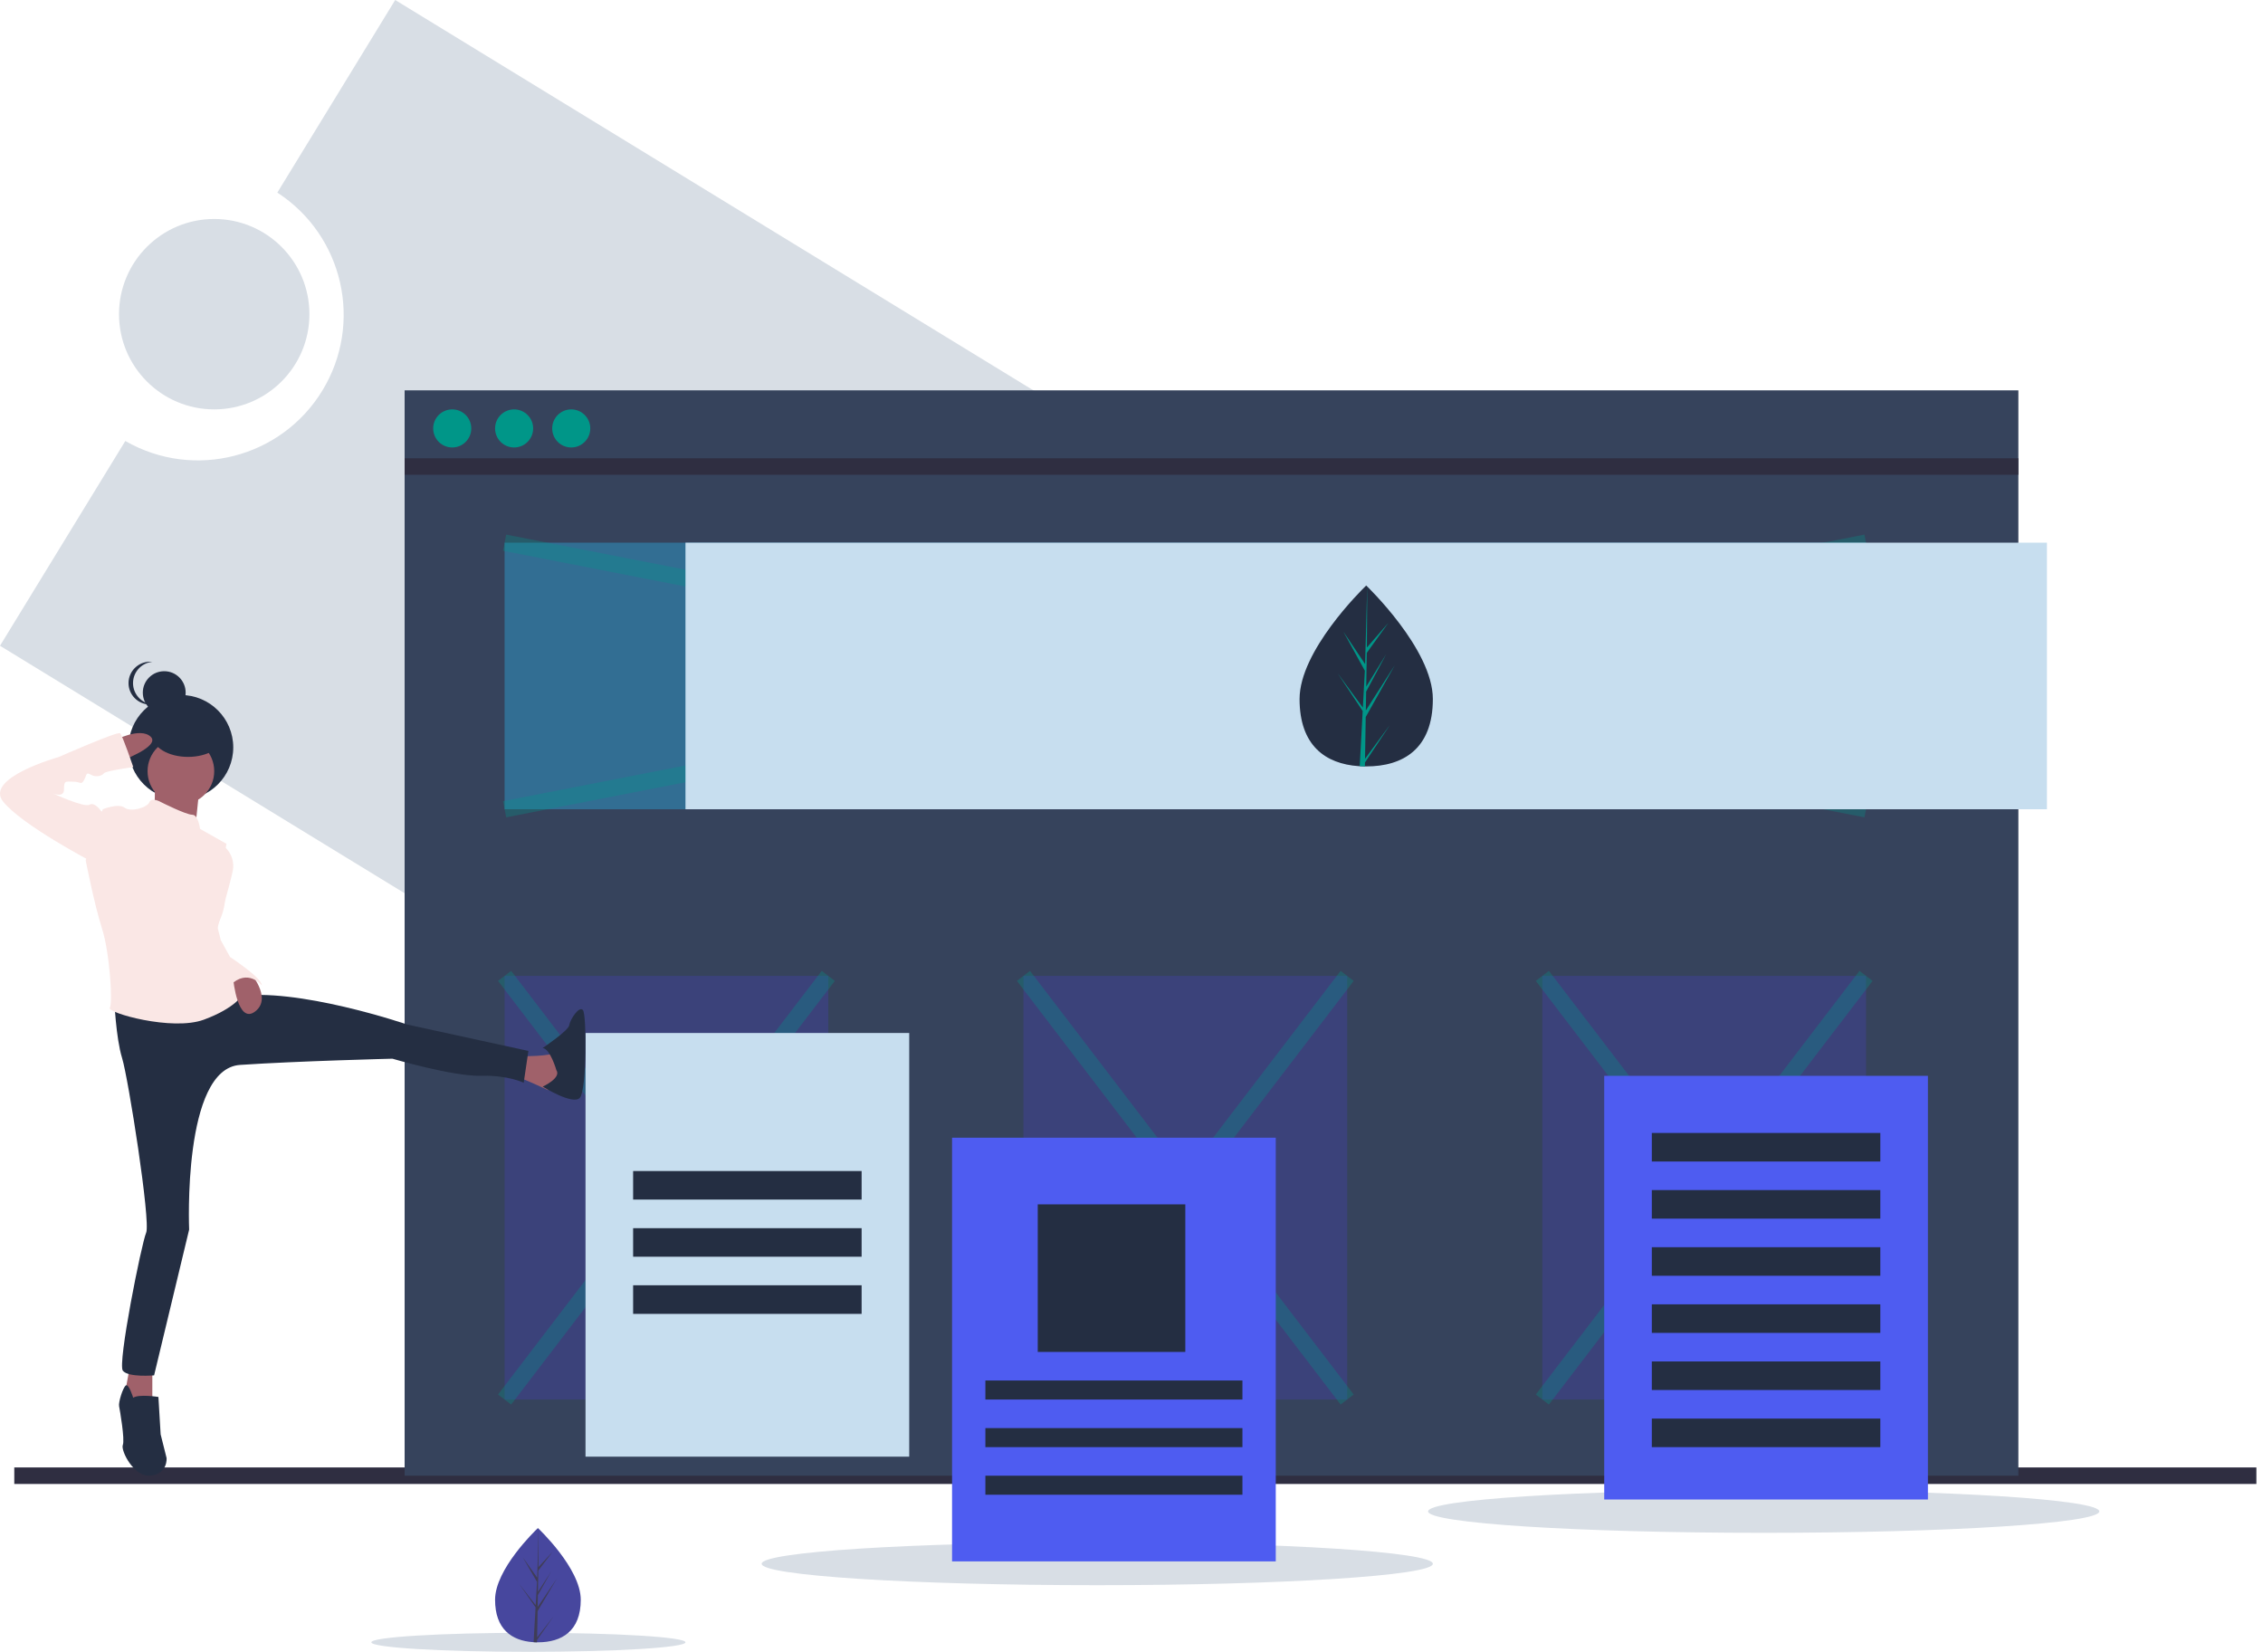
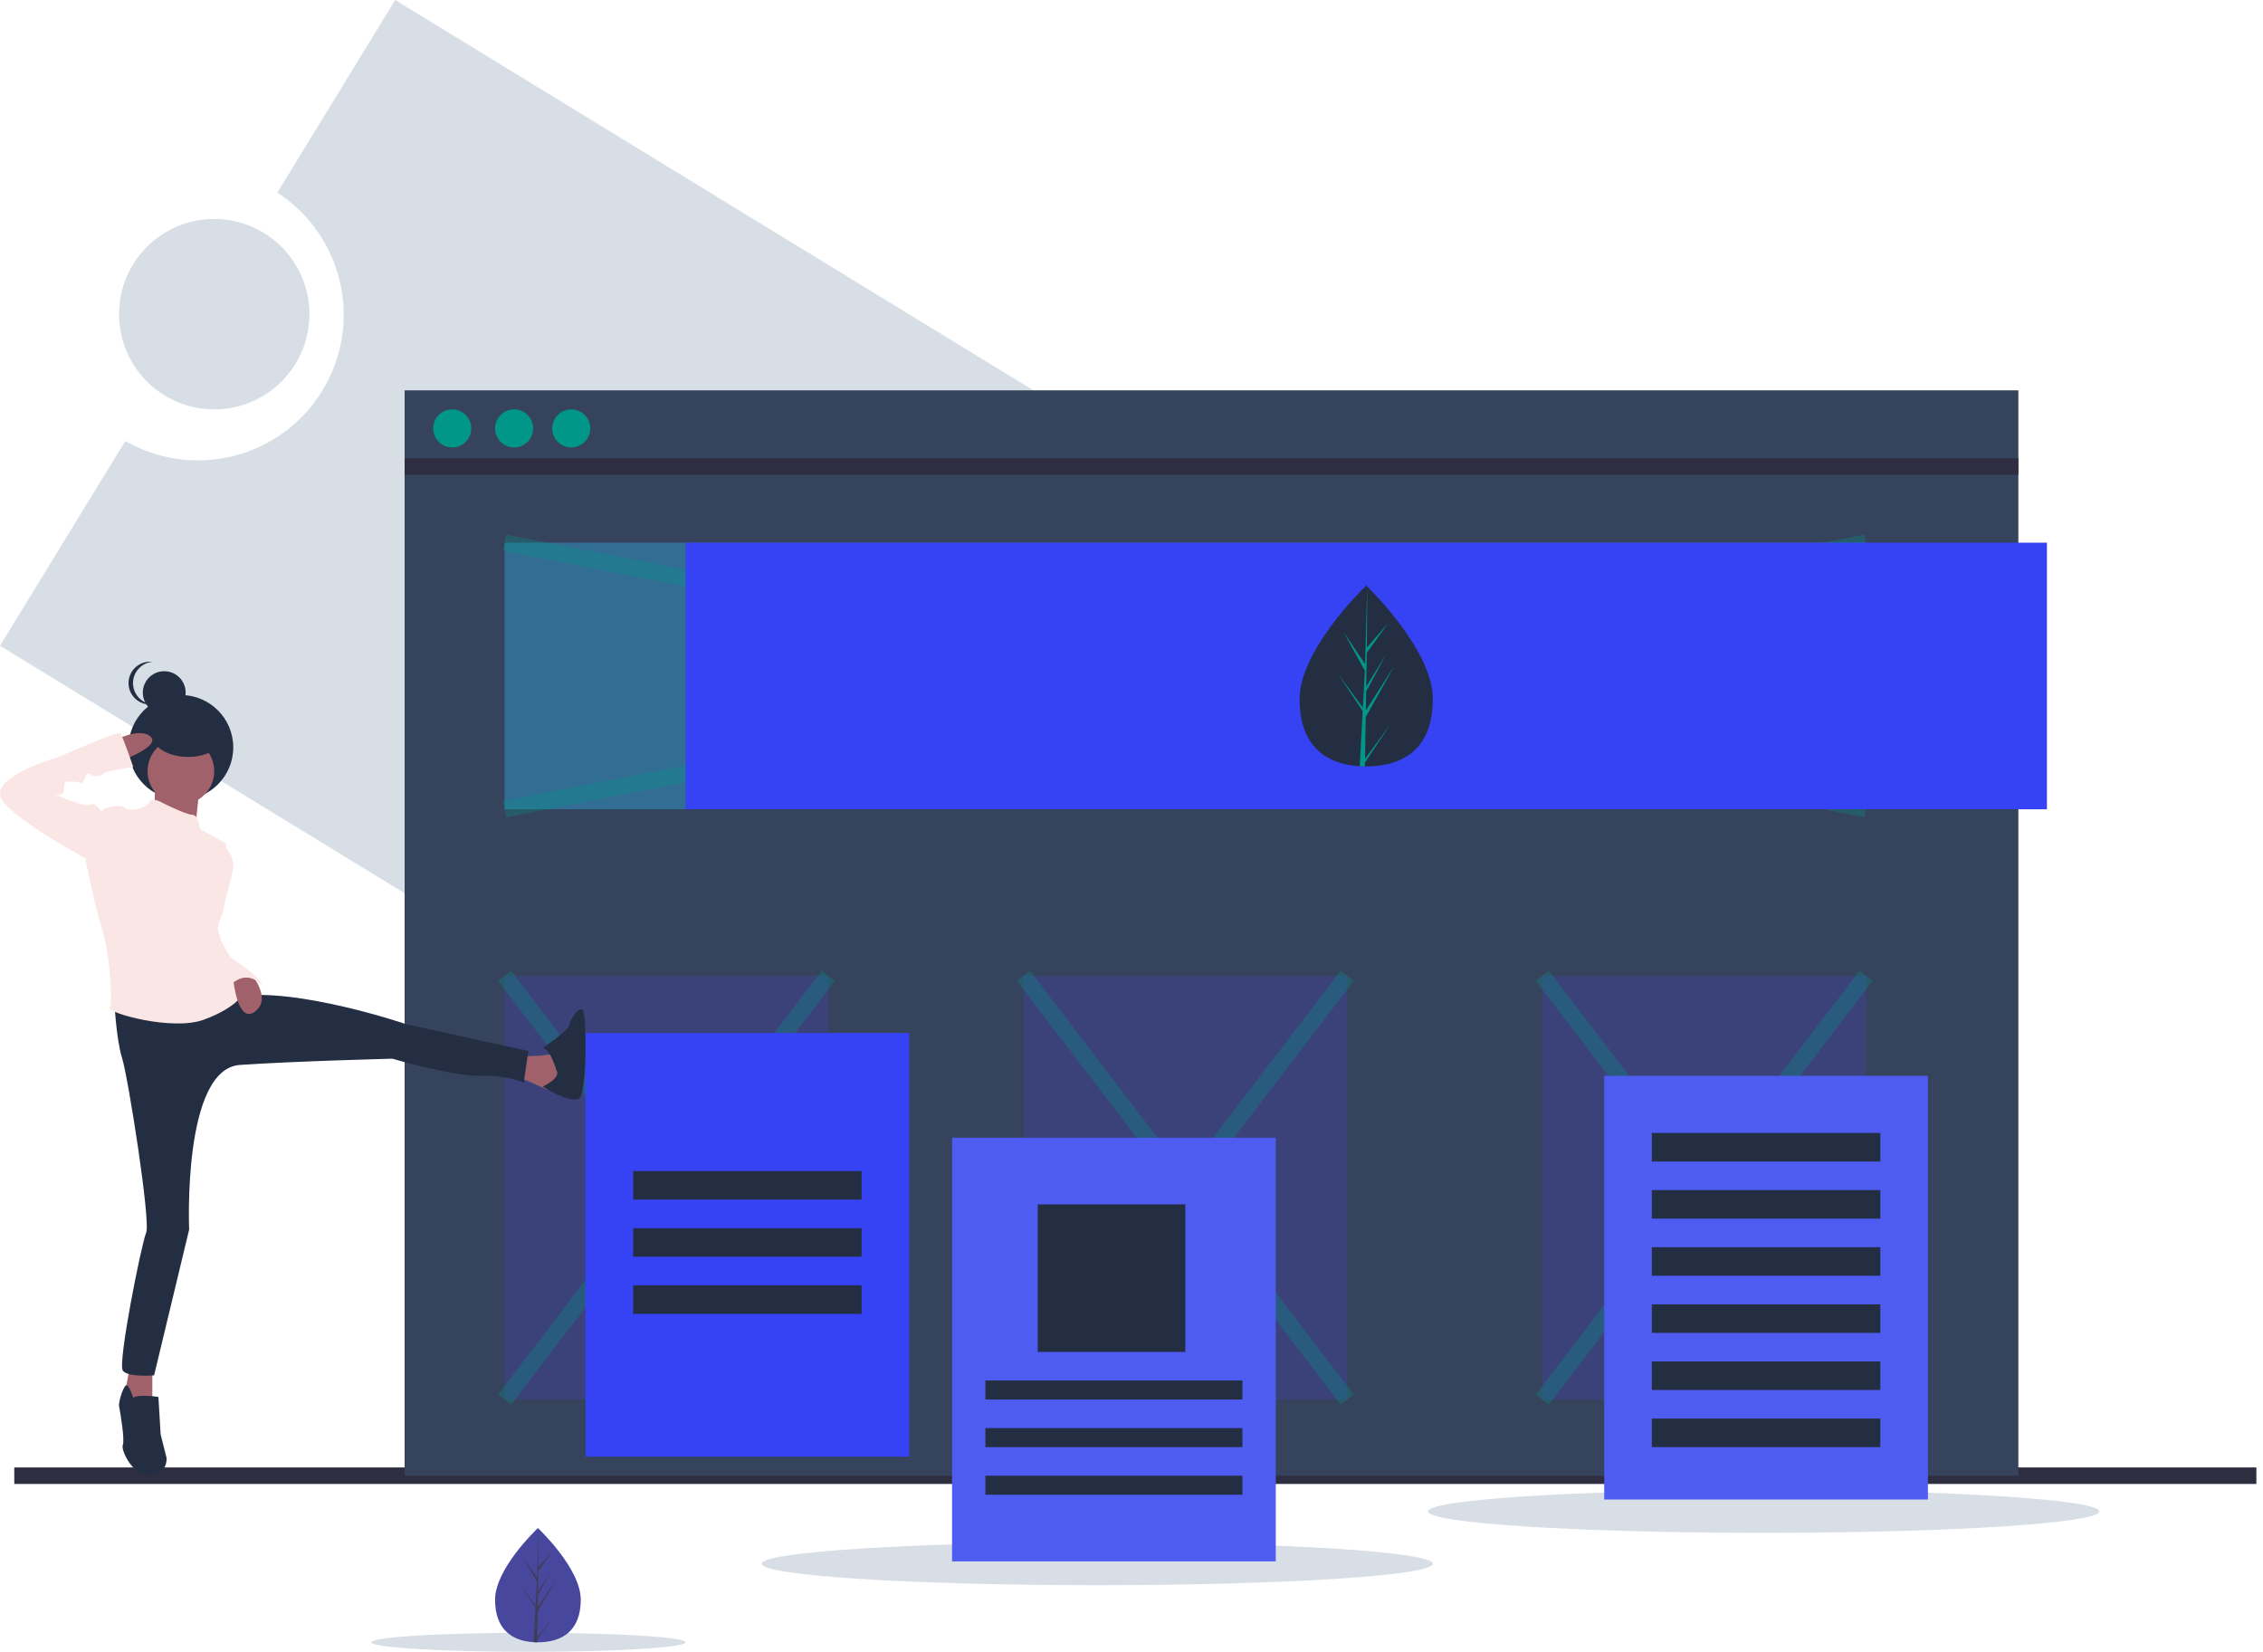
<svg xmlns="http://www.w3.org/2000/svg" width="274" height="200" viewBox="0 0 274 200">
  <g fill="none" fill-rule="evenodd">
    <path fill="#D8DEE5" fill-rule="nonzero" d="M47.85 0L33.579 23.319c8.015 5.204 10.426 15.842 5.438 23.992-4.987 8.15-15.56 10.847-23.843 6.082L0 78.187l146.386 89.536 47.85-78.187L47.85 0z" />
    <circle cx="25.937" cy="38.04" r="11.527" fill="#D8DEE5" fill-rule="nonzero" />
    <ellipse cx="132.853" cy="189.337" fill="#D8DEE5" fill-rule="nonzero" rx="40.634" ry="2.594" />
    <ellipse cx="63.977" cy="198.847" fill="#D8DEE5" fill-rule="nonzero" rx="19.02" ry="1.153" />
    <ellipse cx="213.545" cy="182.997" fill="#D8DEE5" fill-rule="nonzero" rx="40.634" ry="2.594" />
    <path stroke="#2F2E41" stroke-width="2" d="M1.729 178.674L273.199 178.674" />
    <path fill="#36435C" fill-rule="nonzero" d="M48.991 47.262H244.38V178.674H48.991z" />
    <path stroke="#2F2E41" stroke-width="2" d="M48.991 56.484L244.38 56.484" />
    <circle cx="54.755" cy="51.873" r="2.305" fill="#009688" fill-rule="nonzero" />
    <circle cx="62.248" cy="51.873" r="2.305" fill="#009688" fill-rule="nonzero" />
    <circle cx="69.164" cy="51.873" r="2.305" fill="#009688" fill-rule="nonzero" />
    <path fill="#326E93" fill-rule="nonzero" d="M61.095 65.706H225.936V97.983H61.095z" />
    <path stroke="#009688" stroke-width="2" d="M61.095 97.983L225.937 65.706M225.937 97.983L61.095 65.706" opacity=".3" />
    <path fill="#3b427a" fill-rule="nonzero" d="M61.095 118.156H100.288V169.453H61.095zM186.744 118.156H225.937V169.453H186.744zM123.919 118.156H163.112V169.453H123.919z" />
    <path stroke="#009688" stroke-width="2" d="M61.095 118.156L100.288 169.452M100.288 118.156L61.095 169.452M123.919 118.156L163.112 169.452M163.112 118.156L123.919 169.452M186.744 118.156L225.937 169.452M225.937 118.156L186.744 169.452" opacity=".3" />
-     <path fill="#C7DEEF" fill-rule="nonzero" d="M82.997 65.706H247.838V97.983H82.997z" />
+     <path fill="#3643f5" fill-rule="nonzero" d="M82.997 65.706H247.838V97.983H82.997z" />
    <path fill="#4e5cf1" fill-rule="nonzero" d="M194.236 130.259H233.429V181.556H194.236z" />
    <path fill="#242E42" fill-rule="nonzero" d="M200 137.176H227.666V140.634H200zM200 144.092H227.666V147.55H200zM200 151.009H227.666V154.467H200zM200 157.925H227.666V161.383H200zM200 164.841H227.666V168.299H200zM200 171.758H227.666V175.216H200z" />
-     <path fill="#C7DEEF" fill-rule="nonzero" d="M70.893 125.072H110.086V176.369H70.893z" />
+     <path fill="#3643f5" fill-rule="nonzero" d="M70.893 125.072H110.086V176.369H70.893z" />
    <path fill="#242E42" fill-rule="nonzero" d="M76.657 141.787H104.323V145.245H76.657zM76.657 148.703H104.323V152.161H76.657zM76.657 155.62H104.323V159.078H76.657zM173.487 84.636c0 6.048-3.612 8.16-8.07 8.16-.102 0-.205-.002-.308-.004-.207-.004-.411-.014-.613-.028-4.022-.283-7.147-2.504-7.147-8.128 0-5.822 7.474-13.167 8.035-13.71l.001-.001.033-.032s8.069 7.694 8.069 13.743z" />
    <path fill="#009688" fill-rule="nonzero" d="M165.275 91.873l3.018-4.104-3.025 4.555-.008.471c-.211-.004-.42-.014-.627-.028l.325-6.051-.002-.047.005-.01.03-.57-3.031-4.568L165 85.66l.007.122.246-4.573-2.596-4.719 2.628 3.917.256-9.48v-.033.032L165.5 78.4l2.584-2.963-2.595 3.607-.068 4.094 2.413-3.929-2.423 4.532-.038 2.276 3.503-5.469-3.516 6.263-.085 5.062z" />
    <circle cx="21.902" cy="90.49" r="6.34" fill="#242E42" fill-rule="nonzero" />
    <path fill="#A0616A" fill-rule="nonzero" d="M18.745 94.524s.094 4.006-.283 4.103c-.377.098 5.18 1.661 5.18 1.661l.565-5.47-5.462-.294zM62.947 127.901s4.052 0 4.144-.487c.092-.486.92 3.99.92 3.99l-1.657.584s-3.13-1.46-3.407-1.46c-.276 0 0-2.627 0-2.627z" />
    <path fill="#242E42" fill-rule="nonzero" d="M67.363 129.565s-.737-2.579-1.657-2.674c0 0 3.13-2.102 3.221-2.77.093-.67 1.197-2.389 1.657-1.816.46.573.46 9.649-.368 10.604-.828.955-4.51-1.343-4.51-1.343s2.301-1.045 1.657-2z" />
    <path fill="#A0616A" fill-rule="nonzero" d="M15.733 165.418L14.986 169.464 18.444 170.029 18.444 165.418z" />
    <path fill="#242E42" fill-rule="nonzero" d="M16.126 169.232s-.539-1.756-.898-1.479c-.36.277-.899 2.033-.809 2.495.09.462.719 4.066.45 4.713-.27.647 1.347 3.974 3.413 3.697 2.067-.277 1.887-2.126 1.887-2.126l-.719-2.864-.27-4.529s-2.335-.37-3.054.093z" />
    <circle cx="19.885" cy="83.862" r="2.594" fill="#242E42" fill-rule="nonzero" />
    <path fill="#242E42" fill-rule="nonzero" d="M16.106 82.709c0-1.328 1.009-2.441 2.338-2.58-.09-.009-.181-.014-.272-.014-1.442 0-2.61 1.161-2.61 2.594 0 1.432 1.168 2.594 2.61 2.594.09 0 .181-.005.272-.014-1.33-.139-2.338-1.252-2.338-2.58z" />
    <circle cx="21.902" cy="93.372" r="4.035" fill="#A0616A" fill-rule="nonzero" />
    <path fill="#242E42" fill-rule="nonzero" d="M13.833 120.95s.19 4.698.946 7.141c.757 2.443 3.486 19.844 2.918 21.16-.568 1.315-3.486 15.865-2.823 16.71.662.846 3.784.564 3.784.564l4.243-17.65s-.837-19.468 6.164-19.938c7.002-.47 18.45-.752 18.45-.752s7.38 2.161 10.69 2.067c3.312-.094 5.204.846 5.204.846l.568-3.853-14.665-3.195s-13.435-4.604-20.814-3.383c-7.38 1.222-14.665.282-14.665.282z" />
    <path fill="#FAE7E5" fill-rule="nonzero" d="M19.508 97.126s-1.13-.666-1.412 0c-.283.665-2.26 1.236-3.013.665-.754-.57-2.637.19-2.637.19l-2.071 6.18s1.035 5.323 1.977 8.27c.942 2.947 1.318 9.03.942 9.6-.377.571 7.532 2.853 11.393 1.427 3.86-1.426 4.708-3.042 4.708-3.042s-4.237-6.084-2.825-8.936c1.412-2.852.283-6.084.283-6.084l.564-3.232-3.2-1.806s-.19-1.711-.943-1.711c-.753 0-3.766-1.521-3.766-1.521z" />
    <path fill="#FAE7E5" fill-rule="nonzero" d="M25.887 102.594h1.378c.777.726 1.125 1.802.919 2.846-.368 1.745-2.025 7.528-2.025 7.528l-1.375-3.58 1.103-6.794z" />
    <path fill="#A0616A" fill-rule="nonzero" d="M30.141 117.58s2.916 3.194.773 4.87c-2.144 1.676-2.672-3.845-2.672-3.845l1.9-1.026z" />
    <path fill="#FAE7E5" fill-rule="nonzero" d="M26.077 111.24l.656 2.596 1.125 2.04s3.842 2.505 3.842 3.432c0 0-1.687-2.133-3.842 0l-1.921-4.59.14-3.479z" />
    <ellipse cx="22.767" cy="89.049" fill="#242E42" fill-rule="nonzero" rx="4.323" ry="2.594" />
    <path fill="#A0616A" fill-rule="nonzero" d="M13.833 89.652s3.133-1.65 4.406-.459c1.274 1.192-3.819 3.026-3.819 3.026l-.587-2.567z" />
    <path fill="#FAE7E5" fill-rule="nonzero" d="M12.876 98.645l-.653-.466s-.746-1.117-1.398-.744c-.653.372-4.475-1.396-4.475-1.396s1.398.651 1.398-.466.187-.93 1.119-.93c.932 0 .932.465 1.305-.187.373-.651.187-1.024.84-.651.652.372 1.397.093 1.584-.187.186-.279 3.542-.744 3.542-.744s-1.305-3.817-1.584-4.096c-.28-.279-7.458 2.886-7.458 2.886s-9.043 2.513-6.712 5.398c2.33 2.886 10.72 7.26 10.72 7.26l1.772-5.677z" />
    <path fill="#4e5cf1" fill-rule="nonzero" d="M115.274 137.752H154.467V189.049H115.274z" />
    <path fill="#242E42" fill-rule="nonzero" d="M125.648 145.821H143.515V163.688H125.648zM119.308 167.147H150.432V169.452H119.308zM119.308 172.911H150.432V175.216H119.308zM119.308 178.674H150.432V180.979H119.308z" />
    <path fill="#47479e" fill-rule="nonzero" d="M70.317 193.694c0 3.82-2.322 5.153-5.187 5.153-.067 0-.133 0-.2-.002-.132-.003-.263-.009-.393-.018-2.586-.178-4.595-1.58-4.595-5.133 0-3.677 4.805-8.316 5.166-8.66l.022-.02s5.187 4.86 5.187 8.68z" />
    <path fill="#3F3D56" fill-rule="nonzero" d="M65.035 198.265l2.011-2.593-2.016 2.878-.006.297c-.14-.003-.28-.009-.418-.017l.217-3.823-.001-.03.003-.005.02-.36-2.02-2.885 2.027 2.613.005.077.164-2.888-1.731-2.98 1.752 2.473.17-5.987v-.02.02l-.028 4.72 1.723-1.871-1.73 2.278-.045 2.586 1.609-2.482-1.616 2.862-.025 1.438 2.335-3.454-2.344 3.956-.056 3.197z" />
  </g>
</svg>
